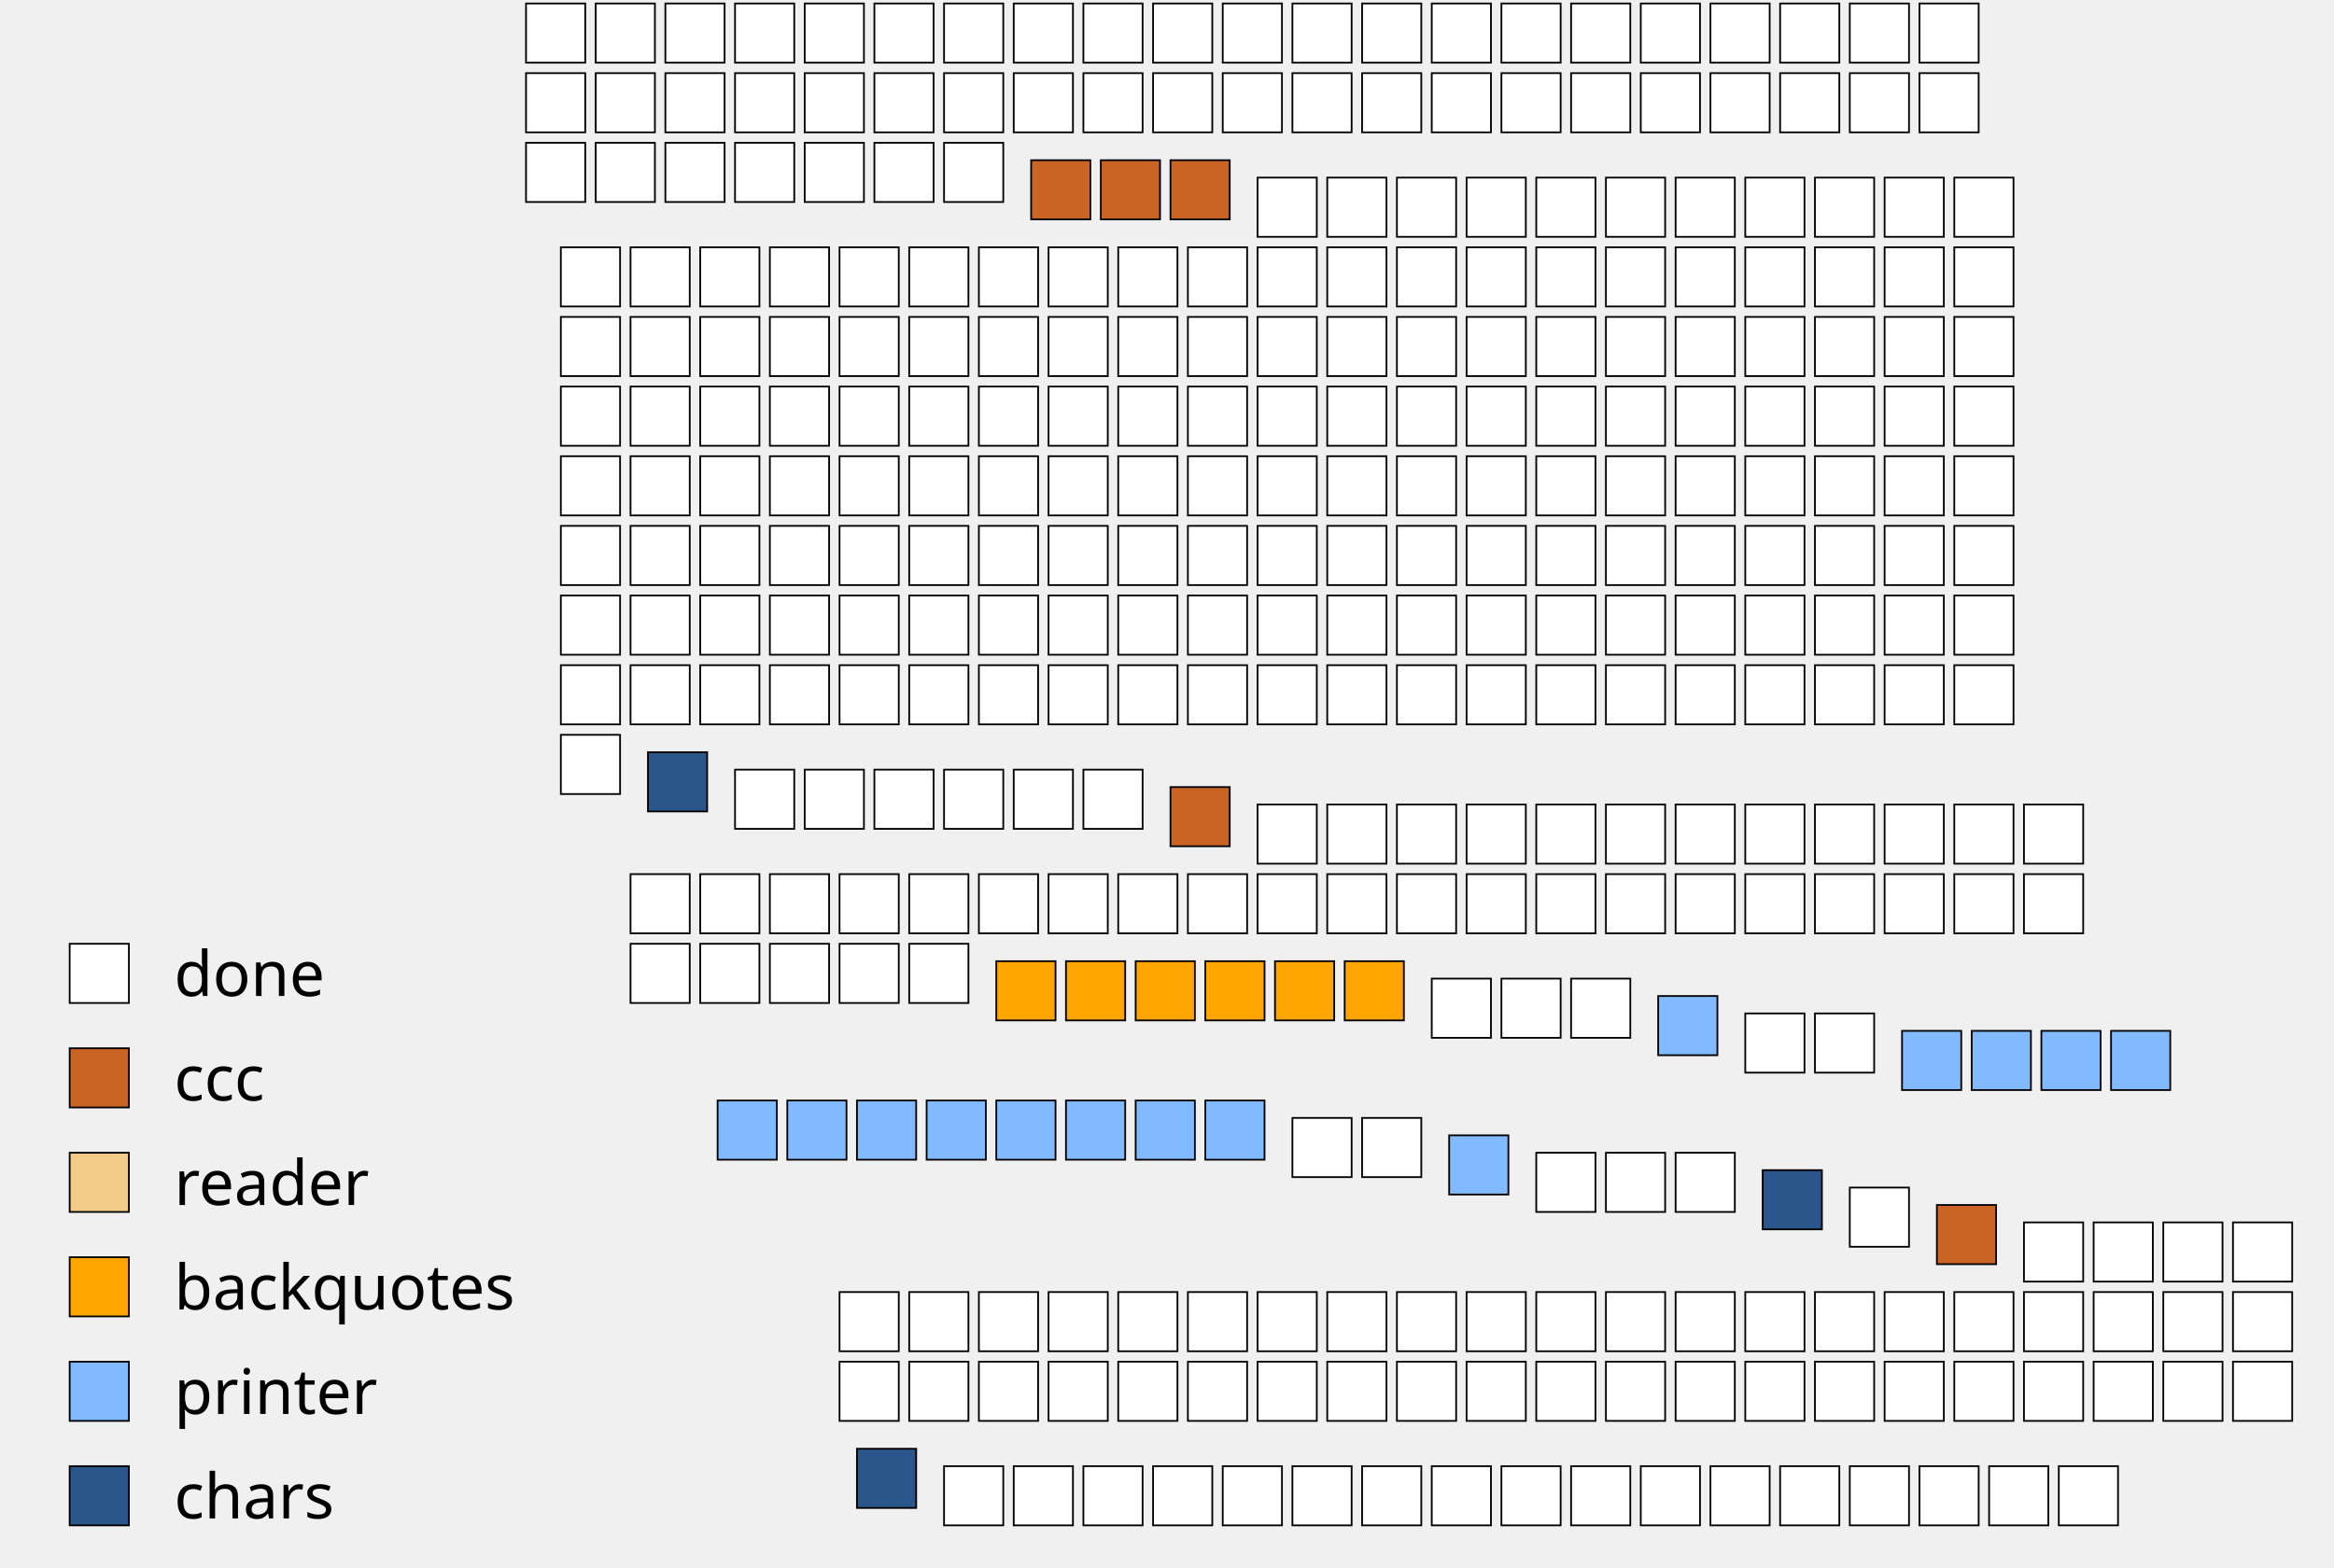
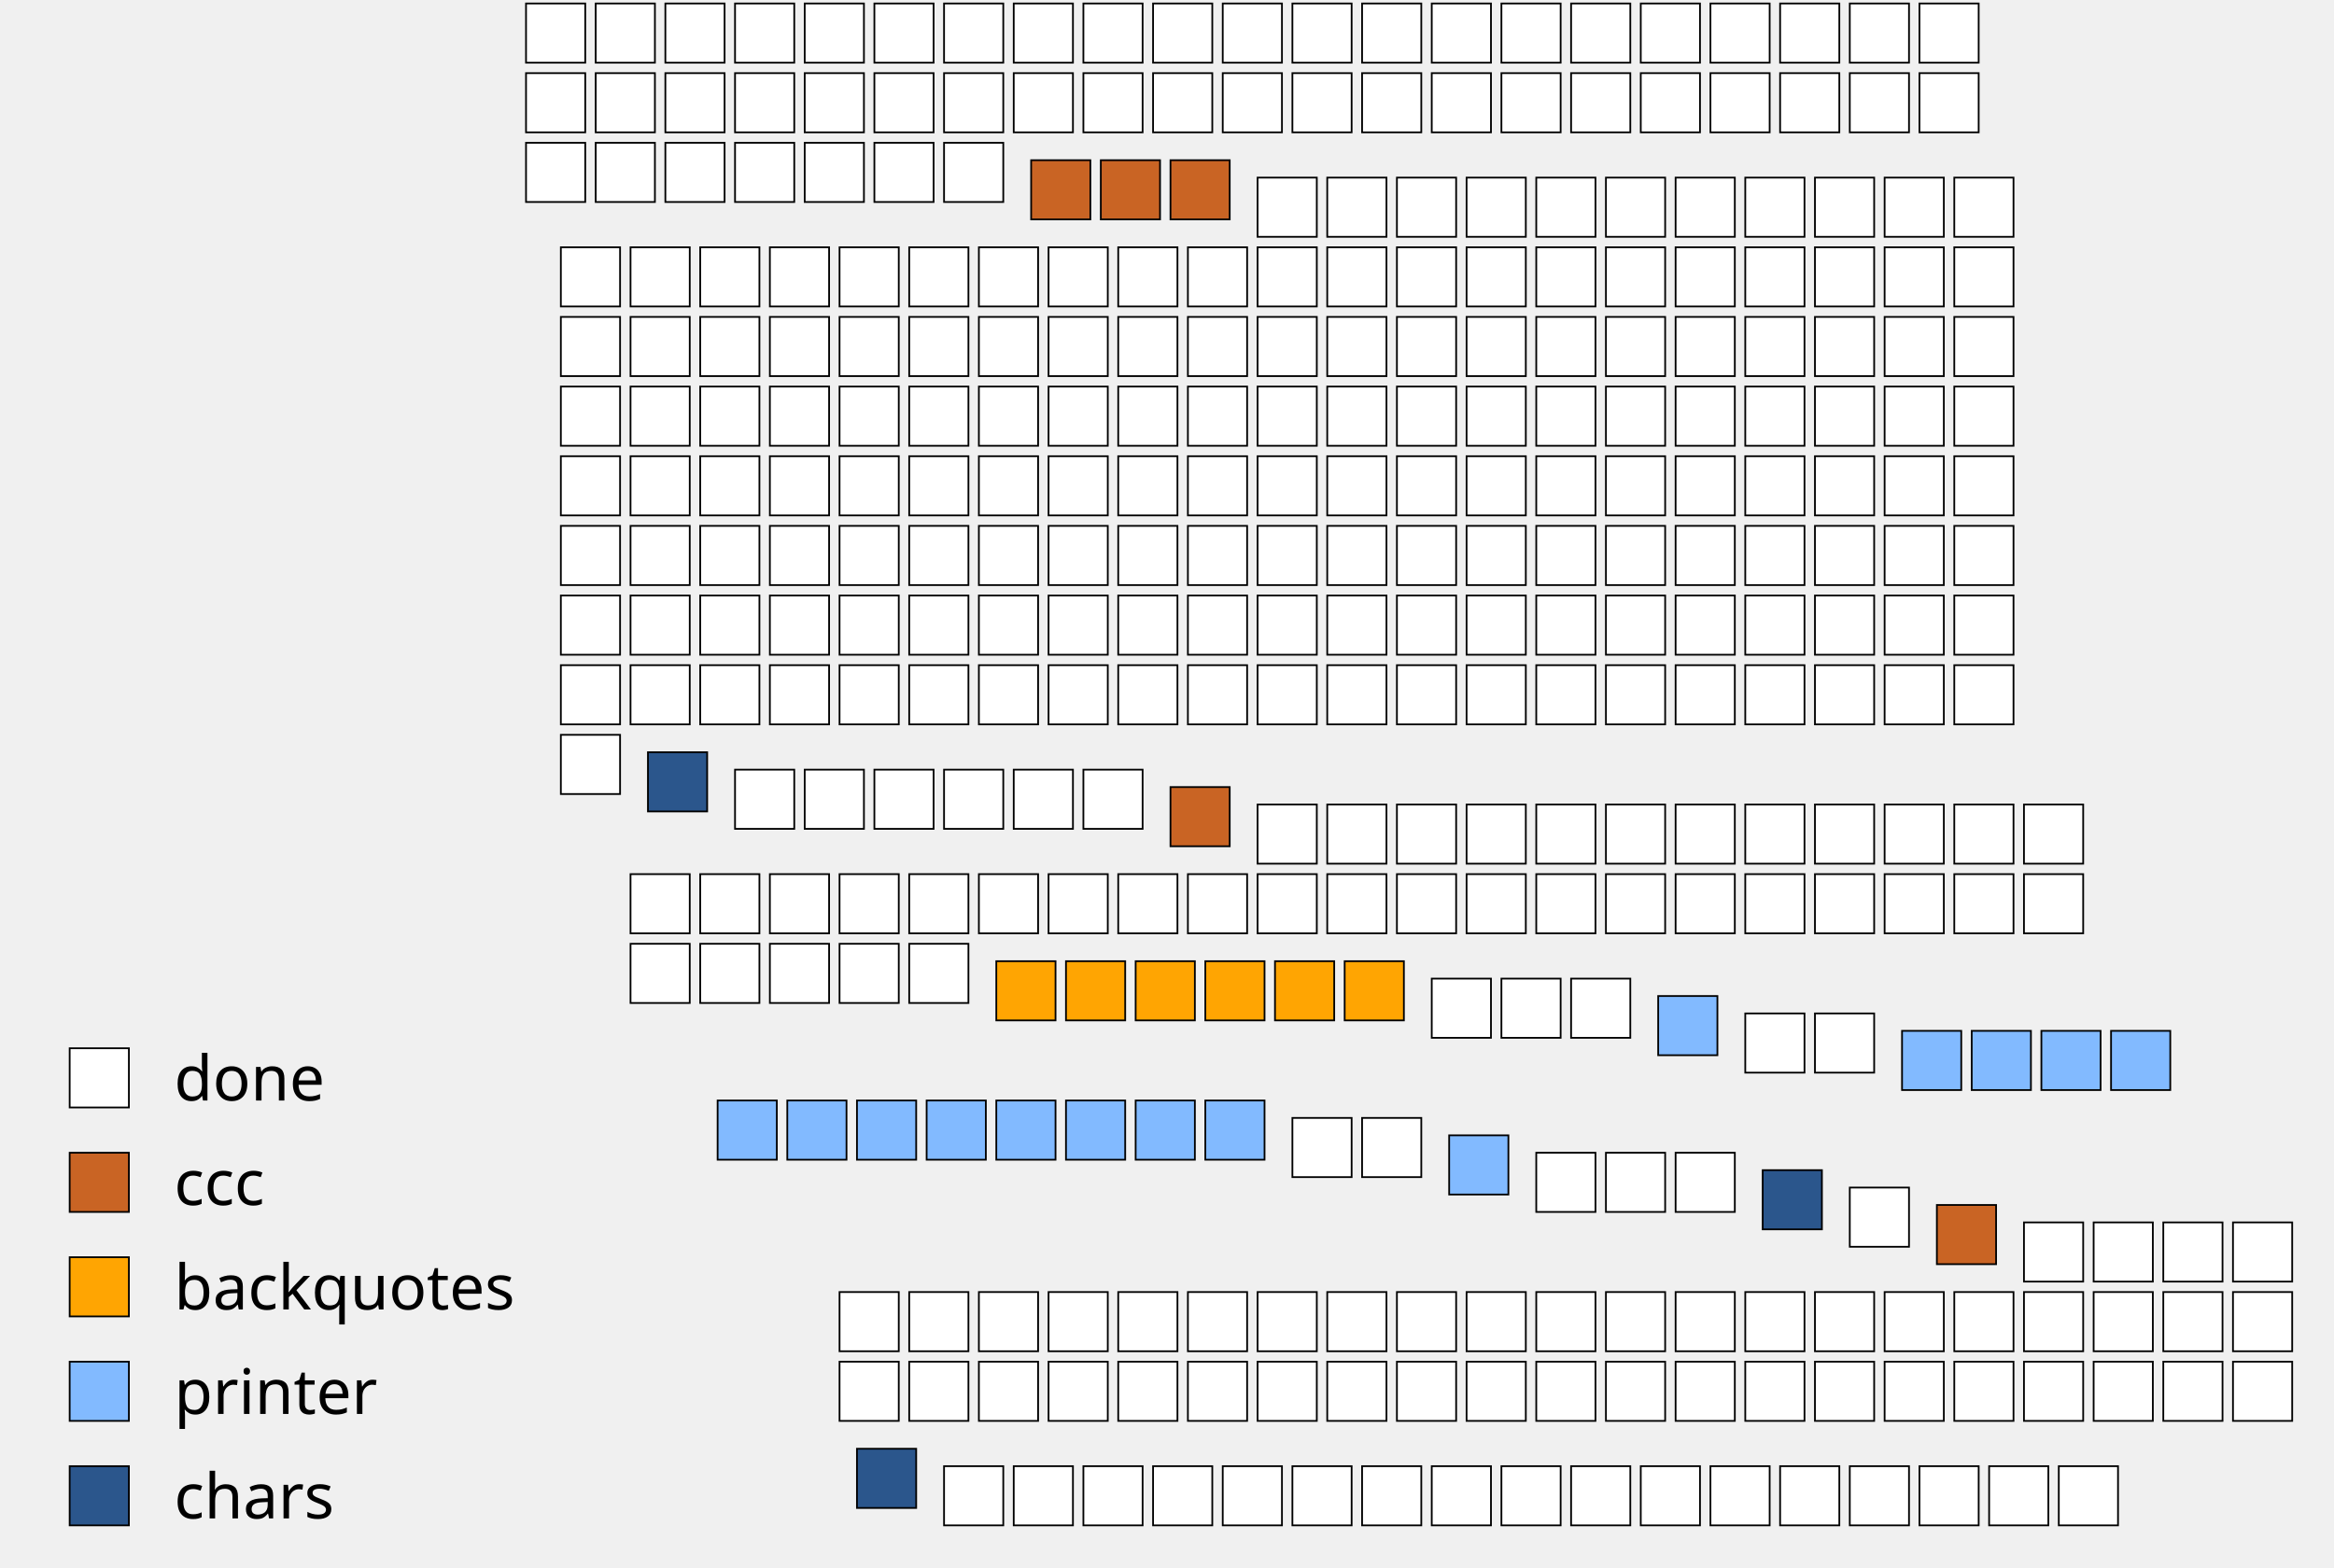
<svg xmlns="http://www.w3.org/2000/svg" width="670" height="450" viewbox="0 0 670 450">
  <style>
        text {
          font-size: 18px;
          font-family: Calibri, sans serif;
        }

        .box {
          fill: none;
          stroke: black;
          stroke-width: 0.5;
        }

        .done               { fill: white; }
        .feature-ccc        { fill: #c96424; }
-         .feature-reader     { fill: #f2cc86; }
        .feature-backquotes { fill: #ffa502; }
        .feature-printer    { fill: #82baff; }
        .feature-chars      { fill: #2b568c; }
      </style>
  <rect x="151" y="1" width="17" height="17" class="done box" title="&lt;anon&gt;" />
  <rect x="171" y="1" width="17" height="17" class="done box" title="&lt;anon&gt;" />
  <rect x="191" y="1" width="17" height="17" class="done box" title="&lt;anon&gt;" />
  <rect x="211" y="1" width="17" height="17" class="done box" title="&lt;anon&gt;" />
  <rect x="231" y="1" width="17" height="17" class="done box" title="&lt;anon&gt;" />
  <rect x="251" y="1" width="17" height="17" class="done box" title="&lt;anon&gt;" />
  <rect x="271" y="1" width="17" height="17" class="done box" title="&lt;anon&gt;" />
  <rect x="291" y="1" width="17" height="17" class="done box" title="&lt;anon&gt;" />
  <rect x="311" y="1" width="17" height="17" class="done box" title="&lt;anon&gt;" />
  <rect x="331" y="1" width="17" height="17" class="done box" title="&lt;anon&gt;" />
  <rect x="351" y="1" width="17" height="17" class="done box" title="&lt;anon&gt;" />
  <rect x="371" y="1" width="17" height="17" class="done box" title="&lt;anon&gt;" />
  <rect x="391" y="1" width="17" height="17" class="done box" title="&lt;anon&gt;" />
  <rect x="411" y="1" width="17" height="17" class="done box" title="&lt;anon&gt;" />
  <rect x="431" y="1" width="17" height="17" class="done box" title="&lt;anon&gt;" />
  <rect x="451" y="1" width="17" height="17" class="done box" title="&lt;anon&gt;" />
  <rect x="471" y="1" width="17" height="17" class="done box" title="&lt;anon&gt;" />
  <rect x="491" y="1" width="17" height="17" class="done box" title="&lt;anon&gt;" />
  <rect x="511" y="1" width="17" height="17" class="done box" title="&lt;anon&gt;" />
  <rect x="531" y="1" width="17" height="17" class="done box" title="&lt;anon&gt;" />
  <rect x="551" y="1" width="17" height="17" class="done box" title="&lt;anon&gt;" />
  <rect x="151" y="21" width="17" height="17" class="done box" title="&lt;anon&gt;" />
  <rect x="171" y="21" width="17" height="17" class="done box" title="&lt;anon&gt;" />
  <rect x="191" y="21" width="17" height="17" class="done box" title="&lt;anon&gt;" />
  <rect x="211" y="21" width="17" height="17" class="done box" title="&lt;anon&gt;" />
  <rect x="231" y="21" width="17" height="17" class="done box" title="&lt;anon&gt;" />
  <rect x="251" y="21" width="17" height="17" class="done box" title="&lt;anon&gt;" />
  <rect x="271" y="21" width="17" height="17" class="done box" title="&lt;anon&gt;" />
  <rect x="291" y="21" width="17" height="17" class="done box" title="&lt;anon&gt;" />
  <rect x="311" y="21" width="17" height="17" class="done box" title="&lt;anon&gt;" />
  <rect x="331" y="21" width="17" height="17" class="done box" title="&lt;anon&gt;" />
  <rect x="351" y="21" width="17" height="17" class="done box" title="&lt;anon&gt;" />
  <rect x="371" y="21" width="17" height="17" class="done box" title="&lt;anon&gt;" />
  <rect x="391" y="21" width="17" height="17" class="done box" title="&lt;anon&gt;" />
  <rect x="411" y="21" width="17" height="17" class="done box" title="&lt;anon&gt;" />
  <rect x="431" y="21" width="17" height="17" class="done box" title="&lt;anon&gt;" />
  <rect x="451" y="21" width="17" height="17" class="done box" title="&lt;anon&gt;" />
  <rect x="471" y="21" width="17" height="17" class="done box" title="&lt;anon&gt;" />
  <rect x="491" y="21" width="17" height="17" class="done box" title="&lt;anon&gt;" />
  <rect x="511" y="21" width="17" height="17" class="done box" title="&lt;anon&gt;" />
  <rect x="531" y="21" width="17" height="17" class="done box" title="&lt;anon&gt;" />
  <rect x="551" y="21" width="17" height="17" class="done box" title="&lt;anon&gt;" />
  <rect x="151" y="41" width="17" height="17" class="done box" title="&lt;anon&gt;" />
  <rect x="171" y="41" width="17" height="17" class="done box" title="&lt;anon&gt;" />
  <rect x="191" y="41" width="17" height="17" class="done box" title="&lt;anon&gt;" />
  <rect x="211" y="41" width="17" height="17" class="done box" title="&lt;anon&gt;" />
  <rect x="231" y="41" width="17" height="17" class="done box" title="&lt;anon&gt;" />
  <rect x="251" y="41" width="17" height="17" class="done box" title="&lt;anon&gt;" />
  <rect x="271" y="41" width="17" height="17" class="done box" title="&lt;anon&gt;" />
  <rect x="296" y="46" width="17" height="17" class="feature-ccc box" title="eif" />
  <rect x="316" y="46" width="17" height="17" class="feature-ccc box" title="onerr" />
  <rect x="336" y="46" width="17" height="17" class="feature-ccc box" title="safe" />
  <rect x="361" y="51" width="17" height="17" class="done box" title="&lt;anon&gt;" />
  <rect x="381" y="51" width="17" height="17" class="done box" title="&lt;anon&gt;" />
  <rect x="401" y="51" width="17" height="17" class="done box" title="&lt;anon&gt;" />
  <rect x="421" y="51" width="17" height="17" class="done box" title="&lt;anon&gt;" />
  <rect x="441" y="51" width="17" height="17" class="done box" title="&lt;anon&gt;" />
  <rect x="461" y="51" width="17" height="17" class="done box" title="&lt;anon&gt;" />
  <rect x="481" y="51" width="17" height="17" class="done box" title="&lt;anon&gt;" />
  <rect x="501" y="51" width="17" height="17" class="done box" title="&lt;anon&gt;" />
  <rect x="521" y="51" width="17" height="17" class="done box" title="&lt;anon&gt;" />
  <rect x="541" y="51" width="17" height="17" class="done box" title="&lt;anon&gt;" />
  <rect x="561" y="51" width="17" height="17" class="done box" title="&lt;anon&gt;" />
  <rect x="161" y="71" width="17" height="17" class="done box" title="&lt;anon&gt;" />
  <rect x="181" y="71" width="17" height="17" class="done box" title="&lt;anon&gt;" />
  <rect x="201" y="71" width="17" height="17" class="done box" title="&lt;anon&gt;" />
  <rect x="221" y="71" width="17" height="17" class="done box" title="&lt;anon&gt;" />
  <rect x="241" y="71" width="17" height="17" class="done box" title="&lt;anon&gt;" />
  <rect x="261" y="71" width="17" height="17" class="done box" title="&lt;anon&gt;" />
  <rect x="281" y="71" width="17" height="17" class="done box" title="&lt;anon&gt;" />
  <rect x="301" y="71" width="17" height="17" class="done box" title="&lt;anon&gt;" />
  <rect x="321" y="71" width="17" height="17" class="done box" title="&lt;anon&gt;" />
  <rect x="341" y="71" width="17" height="17" class="done box" title="&lt;anon&gt;" />
  <rect x="361" y="71" width="17" height="17" class="done box" title="&lt;anon&gt;" />
  <rect x="381" y="71" width="17" height="17" class="done box" title="&lt;anon&gt;" />
  <rect x="401" y="71" width="17" height="17" class="done box" title="&lt;anon&gt;" />
  <rect x="421" y="71" width="17" height="17" class="done box" title="&lt;anon&gt;" />
  <rect x="441" y="71" width="17" height="17" class="done box" title="&lt;anon&gt;" />
  <rect x="461" y="71" width="17" height="17" class="done box" title="&lt;anon&gt;" />
  <rect x="481" y="71" width="17" height="17" class="done box" title="&lt;anon&gt;" />
  <rect x="501" y="71" width="17" height="17" class="done box" title="&lt;anon&gt;" />
  <rect x="521" y="71" width="17" height="17" class="done box" title="&lt;anon&gt;" />
  <rect x="541" y="71" width="17" height="17" class="done box" title="&lt;anon&gt;" />
  <rect x="561" y="71" width="17" height="17" class="done box" title="&lt;anon&gt;" />
  <rect x="161" y="91" width="17" height="17" class="done box" title="&lt;anon&gt;" />
  <rect x="181" y="91" width="17" height="17" class="done box" title="&lt;anon&gt;" />
  <rect x="201" y="91" width="17" height="17" class="done box" title="&lt;anon&gt;" />
  <rect x="221" y="91" width="17" height="17" class="done box" title="&lt;anon&gt;" />
  <rect x="241" y="91" width="17" height="17" class="done box" title="&lt;anon&gt;" />
  <rect x="261" y="91" width="17" height="17" class="done box" title="&lt;anon&gt;" />
  <rect x="281" y="91" width="17" height="17" class="done box" title="&lt;anon&gt;" />
  <rect x="301" y="91" width="17" height="17" class="done box" title="&lt;anon&gt;" />
  <rect x="321" y="91" width="17" height="17" class="done box" title="&lt;anon&gt;" />
  <rect x="341" y="91" width="17" height="17" class="done box" title="&lt;anon&gt;" />
  <rect x="361" y="91" width="17" height="17" class="done box" title="&lt;anon&gt;" />
  <rect x="381" y="91" width="17" height="17" class="done box" title="&lt;anon&gt;" />
  <rect x="401" y="91" width="17" height="17" class="done box" title="&lt;anon&gt;" />
  <rect x="421" y="91" width="17" height="17" class="done box" title="&lt;anon&gt;" />
  <rect x="441" y="91" width="17" height="17" class="done box" title="&lt;anon&gt;" />
  <rect x="461" y="91" width="17" height="17" class="done box" title="&lt;anon&gt;" />
  <rect x="481" y="91" width="17" height="17" class="done box" title="&lt;anon&gt;" />
  <rect x="501" y="91" width="17" height="17" class="done box" title="&lt;anon&gt;" />
  <rect x="521" y="91" width="17" height="17" class="done box" title="&lt;anon&gt;" />
  <rect x="541" y="91" width="17" height="17" class="done box" title="&lt;anon&gt;" />
  <rect x="561" y="91" width="17" height="17" class="done box" title="&lt;anon&gt;" />
  <rect x="161" y="111" width="17" height="17" class="done box" title="&lt;anon&gt;" />
  <rect x="181" y="111" width="17" height="17" class="done box" title="&lt;anon&gt;" />
  <rect x="201" y="111" width="17" height="17" class="done box" title="&lt;anon&gt;" />
  <rect x="221" y="111" width="17" height="17" class="done box" title="&lt;anon&gt;" />
  <rect x="241" y="111" width="17" height="17" class="done box" title="&lt;anon&gt;" />
  <rect x="261" y="111" width="17" height="17" class="done box" title="&lt;anon&gt;" />
  <rect x="281" y="111" width="17" height="17" class="done box" title="&lt;anon&gt;" />
  <rect x="301" y="111" width="17" height="17" class="done box" title="&lt;anon&gt;" />
  <rect x="321" y="111" width="17" height="17" class="done box" title="&lt;anon&gt;" />
  <rect x="341" y="111" width="17" height="17" class="done box" title="&lt;anon&gt;" />
  <rect x="361" y="111" width="17" height="17" class="done box" title="&lt;anon&gt;" />
  <rect x="381" y="111" width="17" height="17" class="done box" title="&lt;anon&gt;" />
  <rect x="401" y="111" width="17" height="17" class="done box" title="&lt;anon&gt;" />
  <rect x="421" y="111" width="17" height="17" class="done box" title="&lt;anon&gt;" />
  <rect x="441" y="111" width="17" height="17" class="done box" title="&lt;anon&gt;" />
  <rect x="461" y="111" width="17" height="17" class="done box" title="&lt;anon&gt;" />
  <rect x="481" y="111" width="17" height="17" class="done box" title="&lt;anon&gt;" />
  <rect x="501" y="111" width="17" height="17" class="done box" title="&lt;anon&gt;" />
  <rect x="521" y="111" width="17" height="17" class="done box" title="&lt;anon&gt;" />
  <rect x="541" y="111" width="17" height="17" class="done box" title="&lt;anon&gt;" />
  <rect x="561" y="111" width="17" height="17" class="done box" title="&lt;anon&gt;" />
  <rect x="161" y="131" width="17" height="17" class="done box" title="&lt;anon&gt;" />
  <rect x="181" y="131" width="17" height="17" class="done box" title="&lt;anon&gt;" />
  <rect x="201" y="131" width="17" height="17" class="done box" title="&lt;anon&gt;" />
  <rect x="221" y="131" width="17" height="17" class="done box" title="&lt;anon&gt;" />
  <rect x="241" y="131" width="17" height="17" class="done box" title="&lt;anon&gt;" />
  <rect x="261" y="131" width="17" height="17" class="done box" title="&lt;anon&gt;" />
  <rect x="281" y="131" width="17" height="17" class="done box" title="&lt;anon&gt;" />
  <rect x="301" y="131" width="17" height="17" class="done box" title="&lt;anon&gt;" />
  <rect x="321" y="131" width="17" height="17" class="done box" title="&lt;anon&gt;" />
  <rect x="341" y="131" width="17" height="17" class="done box" title="&lt;anon&gt;" />
  <rect x="361" y="131" width="17" height="17" class="done box" title="&lt;anon&gt;" />
  <rect x="381" y="131" width="17" height="17" class="done box" title="&lt;anon&gt;" />
  <rect x="401" y="131" width="17" height="17" class="done box" title="&lt;anon&gt;" />
  <rect x="421" y="131" width="17" height="17" class="done box" title="&lt;anon&gt;" />
  <rect x="441" y="131" width="17" height="17" class="done box" title="&lt;anon&gt;" />
  <rect x="461" y="131" width="17" height="17" class="done box" title="&lt;anon&gt;" />
  <rect x="481" y="131" width="17" height="17" class="done box" title="&lt;anon&gt;" />
  <rect x="501" y="131" width="17" height="17" class="done box" title="&lt;anon&gt;" />
  <rect x="521" y="131" width="17" height="17" class="done box" title="&lt;anon&gt;" />
  <rect x="541" y="131" width="17" height="17" class="done box" title="&lt;anon&gt;" />
  <rect x="561" y="131" width="17" height="17" class="done box" title="&lt;anon&gt;" />
  <rect x="161" y="151" width="17" height="17" class="done box" title="&lt;anon&gt;" />
  <rect x="181" y="151" width="17" height="17" class="done box" title="&lt;anon&gt;" />
  <rect x="201" y="151" width="17" height="17" class="done box" title="&lt;anon&gt;" />
  <rect x="221" y="151" width="17" height="17" class="done box" title="&lt;anon&gt;" />
  <rect x="241" y="151" width="17" height="17" class="done box" title="&lt;anon&gt;" />
  <rect x="261" y="151" width="17" height="17" class="done box" title="&lt;anon&gt;" />
  <rect x="281" y="151" width="17" height="17" class="done box" title="&lt;anon&gt;" />
  <rect x="301" y="151" width="17" height="17" class="done box" title="&lt;anon&gt;" />
  <rect x="321" y="151" width="17" height="17" class="done box" title="&lt;anon&gt;" />
  <rect x="341" y="151" width="17" height="17" class="done box" title="&lt;anon&gt;" />
  <rect x="361" y="151" width="17" height="17" class="done box" title="&lt;anon&gt;" />
  <rect x="381" y="151" width="17" height="17" class="done box" title="&lt;anon&gt;" />
  <rect x="401" y="151" width="17" height="17" class="done box" title="&lt;anon&gt;" />
  <rect x="421" y="151" width="17" height="17" class="done box" title="&lt;anon&gt;" />
  <rect x="441" y="151" width="17" height="17" class="done box" title="&lt;anon&gt;" />
  <rect x="461" y="151" width="17" height="17" class="done box" title="&lt;anon&gt;" />
  <rect x="481" y="151" width="17" height="17" class="done box" title="&lt;anon&gt;" />
  <rect x="501" y="151" width="17" height="17" class="done box" title="&lt;anon&gt;" />
  <rect x="521" y="151" width="17" height="17" class="done box" title="&lt;anon&gt;" />
  <rect x="541" y="151" width="17" height="17" class="done box" title="&lt;anon&gt;" />
  <rect x="561" y="151" width="17" height="17" class="done box" title="&lt;anon&gt;" />
  <rect x="161" y="171" width="17" height="17" class="done box" title="&lt;anon&gt;" />
  <rect x="181" y="171" width="17" height="17" class="done box" title="&lt;anon&gt;" />
  <rect x="201" y="171" width="17" height="17" class="done box" title="&lt;anon&gt;" />
  <rect x="221" y="171" width="17" height="17" class="done box" title="&lt;anon&gt;" />
  <rect x="241" y="171" width="17" height="17" class="done box" title="&lt;anon&gt;" />
  <rect x="261" y="171" width="17" height="17" class="done box" title="&lt;anon&gt;" />
  <rect x="281" y="171" width="17" height="17" class="done box" title="&lt;anon&gt;" />
  <rect x="301" y="171" width="17" height="17" class="done box" title="&lt;anon&gt;" />
  <rect x="321" y="171" width="17" height="17" class="done box" title="&lt;anon&gt;" />
  <rect x="341" y="171" width="17" height="17" class="done box" title="&lt;anon&gt;" />
  <rect x="361" y="171" width="17" height="17" class="done box" title="&lt;anon&gt;" />
  <rect x="381" y="171" width="17" height="17" class="done box" title="&lt;anon&gt;" />
  <rect x="401" y="171" width="17" height="17" class="done box" title="&lt;anon&gt;" />
  <rect x="421" y="171" width="17" height="17" class="done box" title="&lt;anon&gt;" />
  <rect x="441" y="171" width="17" height="17" class="done box" title="&lt;anon&gt;" />
  <rect x="461" y="171" width="17" height="17" class="done box" title="&lt;anon&gt;" />
  <rect x="481" y="171" width="17" height="17" class="done box" title="&lt;anon&gt;" />
  <rect x="501" y="171" width="17" height="17" class="done box" title="&lt;anon&gt;" />
  <rect x="521" y="171" width="17" height="17" class="done box" title="&lt;anon&gt;" />
  <rect x="541" y="171" width="17" height="17" class="done box" title="&lt;anon&gt;" />
  <rect x="561" y="171" width="17" height="17" class="done box" title="&lt;anon&gt;" />
  <rect x="161" y="191" width="17" height="17" class="done box" title="&lt;anon&gt;" />
  <rect x="181" y="191" width="17" height="17" class="done box" title="&lt;anon&gt;" />
  <rect x="201" y="191" width="17" height="17" class="done box" title="&lt;anon&gt;" />
  <rect x="221" y="191" width="17" height="17" class="done box" title="&lt;anon&gt;" />
  <rect x="241" y="191" width="17" height="17" class="done box" title="&lt;anon&gt;" />
  <rect x="261" y="191" width="17" height="17" class="done box" title="&lt;anon&gt;" />
  <rect x="281" y="191" width="17" height="17" class="done box" title="&lt;anon&gt;" />
  <rect x="301" y="191" width="17" height="17" class="done box" title="&lt;anon&gt;" />
  <rect x="321" y="191" width="17" height="17" class="done box" title="&lt;anon&gt;" />
  <rect x="341" y="191" width="17" height="17" class="done box" title="&lt;anon&gt;" />
  <rect x="361" y="191" width="17" height="17" class="done box" title="&lt;anon&gt;" />
  <rect x="381" y="191" width="17" height="17" class="done box" title="&lt;anon&gt;" />
  <rect x="401" y="191" width="17" height="17" class="done box" title="&lt;anon&gt;" />
  <rect x="421" y="191" width="17" height="17" class="done box" title="&lt;anon&gt;" />
  <rect x="441" y="191" width="17" height="17" class="done box" title="&lt;anon&gt;" />
  <rect x="461" y="191" width="17" height="17" class="done box" title="&lt;anon&gt;" />
  <rect x="481" y="191" width="17" height="17" class="done box" title="&lt;anon&gt;" />
  <rect x="501" y="191" width="17" height="17" class="done box" title="&lt;anon&gt;" />
  <rect x="521" y="191" width="17" height="17" class="done box" title="&lt;anon&gt;" />
  <rect x="541" y="191" width="17" height="17" class="done box" title="&lt;anon&gt;" />
  <rect x="561" y="191" width="17" height="17" class="done box" title="&lt;anon&gt;" />
  <rect x="161" y="211" width="17" height="17" class="done box" title="&lt;anon&gt;" />
  <rect x="186" y="216" width="17" height="17" class="feature-chars box" title="bitc" />
  <rect x="211" y="221" width="17" height="17" class="done box" title="&lt;anon&gt;" />
  <rect x="231" y="221" width="17" height="17" class="done box" title="&lt;anon&gt;" />
  <rect x="251" y="221" width="17" height="17" class="done box" title="&lt;anon&gt;" />
  <rect x="271" y="221" width="17" height="17" class="done box" title="&lt;anon&gt;" />
  <rect x="291" y="221" width="17" height="17" class="done box" title="&lt;anon&gt;" />
  <rect x="311" y="221" width="17" height="17" class="done box" title="&lt;anon&gt;" />
  <rect x="336" y="226" width="17" height="17" class="feature-ccc box" title="saferead" />
  <rect x="361" y="231" width="17" height="17" class="done box" title="&lt;anon&gt;" />
  <rect x="381" y="231" width="17" height="17" class="done box" title="&lt;anon&gt;" />
  <rect x="401" y="231" width="17" height="17" class="done box" title="&lt;anon&gt;" />
  <rect x="421" y="231" width="17" height="17" class="done box" title="&lt;anon&gt;" />
  <rect x="441" y="231" width="17" height="17" class="done box" title="&lt;anon&gt;" />
  <rect x="461" y="231" width="17" height="17" class="done box" title="&lt;anon&gt;" />
  <rect x="481" y="231" width="17" height="17" class="done box" title="&lt;anon&gt;" />
  <rect x="501" y="231" width="17" height="17" class="done box" title="&lt;anon&gt;" />
  <rect x="521" y="231" width="17" height="17" class="done box" title="&lt;anon&gt;" />
  <rect x="541" y="231" width="17" height="17" class="done box" title="&lt;anon&gt;" />
  <rect x="561" y="231" width="17" height="17" class="done box" title="&lt;anon&gt;" />
  <rect x="581" y="231" width="17" height="17" class="done box" title="&lt;anon&gt;" />
  <rect x="181" y="251" width="17" height="17" class="done box" title="&lt;anon&gt;" />
  <rect x="201" y="251" width="17" height="17" class="done box" title="&lt;anon&gt;" />
  <rect x="221" y="251" width="17" height="17" class="done box" title="&lt;anon&gt;" />
  <rect x="241" y="251" width="17" height="17" class="done box" title="&lt;anon&gt;" />
  <rect x="261" y="251" width="17" height="17" class="done box" title="&lt;anon&gt;" />
  <rect x="281" y="251" width="17" height="17" class="done box" title="&lt;anon&gt;" />
  <rect x="301" y="251" width="17" height="17" class="done box" title="&lt;anon&gt;" />
  <rect x="321" y="251" width="17" height="17" class="done box" title="&lt;anon&gt;" />
  <rect x="341" y="251" width="17" height="17" class="done box" title="&lt;anon&gt;" />
  <rect x="361" y="251" width="17" height="17" class="done box" title="&lt;anon&gt;" />
  <rect x="381" y="251" width="17" height="17" class="done box" title="&lt;anon&gt;" />
  <rect x="401" y="251" width="17" height="17" class="done box" title="&lt;anon&gt;" />
  <rect x="421" y="251" width="17" height="17" class="done box" title="&lt;anon&gt;" />
  <rect x="441" y="251" width="17" height="17" class="done box" title="&lt;anon&gt;" />
  <rect x="461" y="251" width="17" height="17" class="done box" title="&lt;anon&gt;" />
  <rect x="481" y="251" width="17" height="17" class="done box" title="&lt;anon&gt;" />
  <rect x="501" y="251" width="17" height="17" class="done box" title="&lt;anon&gt;" />
  <rect x="521" y="251" width="17" height="17" class="done box" title="&lt;anon&gt;" />
  <rect x="541" y="251" width="17" height="17" class="done box" title="&lt;anon&gt;" />
  <rect x="561" y="251" width="17" height="17" class="done box" title="&lt;anon&gt;" />
  <rect x="581" y="251" width="17" height="17" class="done box" title="&lt;anon&gt;" />
  <rect x="181" y="271" width="17" height="17" class="done box" title="&lt;anon&gt;" />
  <rect x="201" y="271" width="17" height="17" class="done box" title="&lt;anon&gt;" />
  <rect x="221" y="271" width="17" height="17" class="done box" title="&lt;anon&gt;" />
  <rect x="241" y="271" width="17" height="17" class="done box" title="&lt;anon&gt;" />
  <rect x="261" y="271" width="17" height="17" class="done box" title="&lt;anon&gt;" />
  <rect x="286" y="276" width="17" height="17" class="feature-backquotes box" title="bquote" />
  <rect x="306" y="276" width="17" height="17" class="feature-backquotes box" title="bqex" />
  <rect x="326" y="276" width="17" height="17" class="feature-backquotes box" title="bqthru" />
  <rect x="346" y="276" width="17" height="17" class="feature-backquotes box" title="bqexpair" />
  <rect x="366" y="276" width="17" height="17" class="feature-backquotes box" title="spa" />
  <rect x="386" y="276" width="17" height="17" class="feature-backquotes box" title="spd" />
  <rect x="411" y="281" width="17" height="17" class="done box" title="&lt;anon&gt;" />
  <rect x="431" y="281" width="17" height="17" class="done box" title="&lt;anon&gt;" />
  <rect x="451" y="281" width="17" height="17" class="done box" title="&lt;anon&gt;" />
  <rect x="476" y="286" width="17" height="17" class="feature-printer box" title="print" />
  <rect x="501" y="291" width="17" height="17" class="done box" title="&lt;anon&gt;" />
  <rect x="521" y="291" width="17" height="17" class="done box" title="&lt;anon&gt;" />
  <rect x="546" y="296" width="17" height="17" class="feature-printer box" title="prc" />
  <rect x="566" y="296" width="17" height="17" class="feature-printer box" title="ustring" />
  <rect x="586" y="296" width="17" height="17" class="feature-printer box" title="prstring" />
  <rect x="606" y="296" width="17" height="17" class="feature-printer box" title="presc" />
  <rect x="206" y="316" width="17" height="17" class="feature-printer box" title="prsimple" />
  <rect x="226" y="316" width="17" height="17" class="feature-printer box" title="prsymbol" />
  <rect x="246" y="316" width="17" height="17" class="feature-printer box" title="prnum" />
  <rect x="266" y="316" width="17" height="17" class="feature-printer box" title="rrep" />
  <rect x="286" y="316" width="17" height="17" class="feature-printer box" title="irep" />
  <rect x="306" y="316" width="17" height="17" class="feature-printer box" title="intchar" />
  <rect x="326" y="316" width="17" height="17" class="feature-printer box" title="prpair" />
  <rect x="346" y="316" width="17" height="17" class="feature-printer box" title="prelts" />
  <rect x="371" y="321" width="17" height="17" class="done box" title="&lt;anon&gt;" />
  <rect x="391" y="321" width="17" height="17" class="done box" title="&lt;anon&gt;" />
  <rect x="416" y="326" width="17" height="17" class="feature-printer box" title="prnice" />
  <rect x="441" y="331" width="17" height="17" class="done box" title="&lt;anon&gt;" />
  <rect x="461" y="331" width="17" height="17" class="done box" title="&lt;anon&gt;" />
  <rect x="481" y="331" width="17" height="17" class="done box" title="&lt;anon&gt;" />
  <rect x="506" y="336" width="17" height="17" class="feature-chars box" title="nchar" />
  <rect x="531" y="341" width="17" height="17" class="done box" title="&lt;anon&gt;" />
  <rect x="556" y="346" width="17" height="17" class="feature-ccc box" title="catch" />
  <rect x="581" y="351" width="17" height="17" class="done box" title="&lt;anon&gt;" />
  <rect x="601" y="351" width="17" height="17" class="done box" title="&lt;anon&gt;" />
  <rect x="621" y="351" width="17" height="17" class="done box" title="&lt;anon&gt;" />
  <rect x="641" y="351" width="17" height="17" class="done box" title="&lt;anon&gt;" />
  <rect x="241" y="371" width="17" height="17" class="done box" title="&lt;anon&gt;" />
  <rect x="261" y="371" width="17" height="17" class="done box" title="&lt;anon&gt;" />
  <rect x="281" y="371" width="17" height="17" class="done box" title="&lt;anon&gt;" />
  <rect x="301" y="371" width="17" height="17" class="done box" title="&lt;anon&gt;" />
  <rect x="321" y="371" width="17" height="17" class="done box" title="&lt;anon&gt;" />
  <rect x="341" y="371" width="17" height="17" class="done box" title="&lt;anon&gt;" />
  <rect x="361" y="371" width="17" height="17" class="done box" title="&lt;anon&gt;" />
  <rect x="381" y="371" width="17" height="17" class="done box" title="&lt;anon&gt;" />
  <rect x="401" y="371" width="17" height="17" class="done box" title="&lt;anon&gt;" />
  <rect x="421" y="371" width="17" height="17" class="done box" title="&lt;anon&gt;" />
  <rect x="441" y="371" width="17" height="17" class="done box" title="&lt;anon&gt;" />
  <rect x="461" y="371" width="17" height="17" class="done box" title="&lt;anon&gt;" />
  <rect x="481" y="371" width="17" height="17" class="done box" title="&lt;anon&gt;" />
  <rect x="501" y="371" width="17" height="17" class="done box" title="&lt;anon&gt;" />
  <rect x="521" y="371" width="17" height="17" class="done box" title="&lt;anon&gt;" />
  <rect x="541" y="371" width="17" height="17" class="done box" title="&lt;anon&gt;" />
  <rect x="561" y="371" width="17" height="17" class="done box" title="&lt;anon&gt;" />
  <rect x="581" y="371" width="17" height="17" class="done box" title="&lt;anon&gt;" />
  <rect x="601" y="371" width="17" height="17" class="done box" title="&lt;anon&gt;" />
  <rect x="621" y="371" width="17" height="17" class="done box" title="&lt;anon&gt;" />
  <rect x="641" y="371" width="17" height="17" class="done box" title="&lt;anon&gt;" />
  <rect x="241" y="391" width="17" height="17" class="done box" title="&lt;anon&gt;" />
  <rect x="261" y="391" width="17" height="17" class="done box" title="&lt;anon&gt;" />
  <rect x="281" y="391" width="17" height="17" class="done box" title="&lt;anon&gt;" />
  <rect x="301" y="391" width="17" height="17" class="done box" title="&lt;anon&gt;" />
  <rect x="321" y="391" width="17" height="17" class="done box" title="&lt;anon&gt;" />
  <rect x="341" y="391" width="17" height="17" class="done box" title="&lt;anon&gt;" />
  <rect x="361" y="391" width="17" height="17" class="done box" title="&lt;anon&gt;" />
  <rect x="381" y="391" width="17" height="17" class="done box" title="&lt;anon&gt;" />
  <rect x="401" y="391" width="17" height="17" class="done box" title="&lt;anon&gt;" />
  <rect x="421" y="391" width="17" height="17" class="done box" title="&lt;anon&gt;" />
  <rect x="441" y="391" width="17" height="17" class="done box" title="&lt;anon&gt;" />
  <rect x="461" y="391" width="17" height="17" class="done box" title="&lt;anon&gt;" />
  <rect x="481" y="391" width="17" height="17" class="done box" title="&lt;anon&gt;" />
  <rect x="501" y="391" width="17" height="17" class="done box" title="&lt;anon&gt;" />
  <rect x="521" y="391" width="17" height="17" class="done box" title="&lt;anon&gt;" />
  <rect x="541" y="391" width="17" height="17" class="done box" title="&lt;anon&gt;" />
  <rect x="561" y="391" width="17" height="17" class="done box" title="&lt;anon&gt;" />
  <rect x="581" y="391" width="17" height="17" class="done box" title="&lt;anon&gt;" />
  <rect x="601" y="391" width="17" height="17" class="done box" title="&lt;anon&gt;" />
  <rect x="621" y="391" width="17" height="17" class="done box" title="&lt;anon&gt;" />
  <rect x="641" y="391" width="17" height="17" class="done box" title="&lt;anon&gt;" />
  <rect x="246" y="416" width="17" height="17" class="feature-chars box" title="load" />
  <rect x="271" y="421" width="17" height="17" class="done box" title="&lt;anon&gt;" />
  <rect x="291" y="421" width="17" height="17" class="done box" title="&lt;anon&gt;" />
  <rect x="311" y="421" width="17" height="17" class="done box" title="&lt;anon&gt;" />
  <rect x="331" y="421" width="17" height="17" class="done box" title="&lt;anon&gt;" />
  <rect x="351" y="421" width="17" height="17" class="done box" title="&lt;anon&gt;" />
  <rect x="371" y="421" width="17" height="17" class="done box" title="&lt;anon&gt;" />
  <rect x="391" y="421" width="17" height="17" class="done box" title="&lt;anon&gt;" />
  <rect x="411" y="421" width="17" height="17" class="done box" title="&lt;anon&gt;" />
  <rect x="431" y="421" width="17" height="17" class="done box" title="&lt;anon&gt;" />
  <rect x="451" y="421" width="17" height="17" class="done box" title="&lt;anon&gt;" />
  <rect x="471" y="421" width="17" height="17" class="done box" title="&lt;anon&gt;" />
  <rect x="491" y="421" width="17" height="17" class="done box" title="&lt;anon&gt;" />
  <rect x="511" y="421" width="17" height="17" class="done box" title="&lt;anon&gt;" />
  <rect x="531" y="421" width="17" height="17" class="done box" title="&lt;anon&gt;" />
  <rect x="551" y="421" width="17" height="17" class="done box" title="&lt;anon&gt;" />
  <rect x="571" y="421" width="17" height="17" class="done box" title="&lt;anon&gt;" />
  <rect x="591" y="421" width="17" height="17" class="done box" title="&lt;anon&gt;" />
-   <rect x="20" y="271" width="17" height="17" class="done box" title="done" />
-   <text x="50" y="286">done</text>
-   <rect x="20" y="301" width="17" height="17" class="feature-ccc box" title="ccc" />
-   <text x="50" y="316">ccc</text>
-   <rect x="20" y="331" width="17" height="17" class="feature-reader box" title="reader" />
-   <text x="50" y="346">reader</text>
+   <rect x="20" y="301" width="17" height="17" class="done box" title="done" />
+   <text x="50" y="316">done</text>
+   <rect x="20" y="331" width="17" height="17" class="feature-ccc box" title="ccc" />
+   <text x="50" y="346">ccc</text>
  <rect x="20" y="361" width="17" height="17" class="feature-backquotes box" title="backquotes" />
  <text x="50" y="376">backquotes</text>
  <rect x="20" y="391" width="17" height="17" class="feature-printer box" title="printer" />
  <text x="50" y="406">printer</text>
  <rect x="20" y="421" width="17" height="17" class="feature-chars box" title="chars" />
  <text x="50" y="436">chars</text>
</svg>
